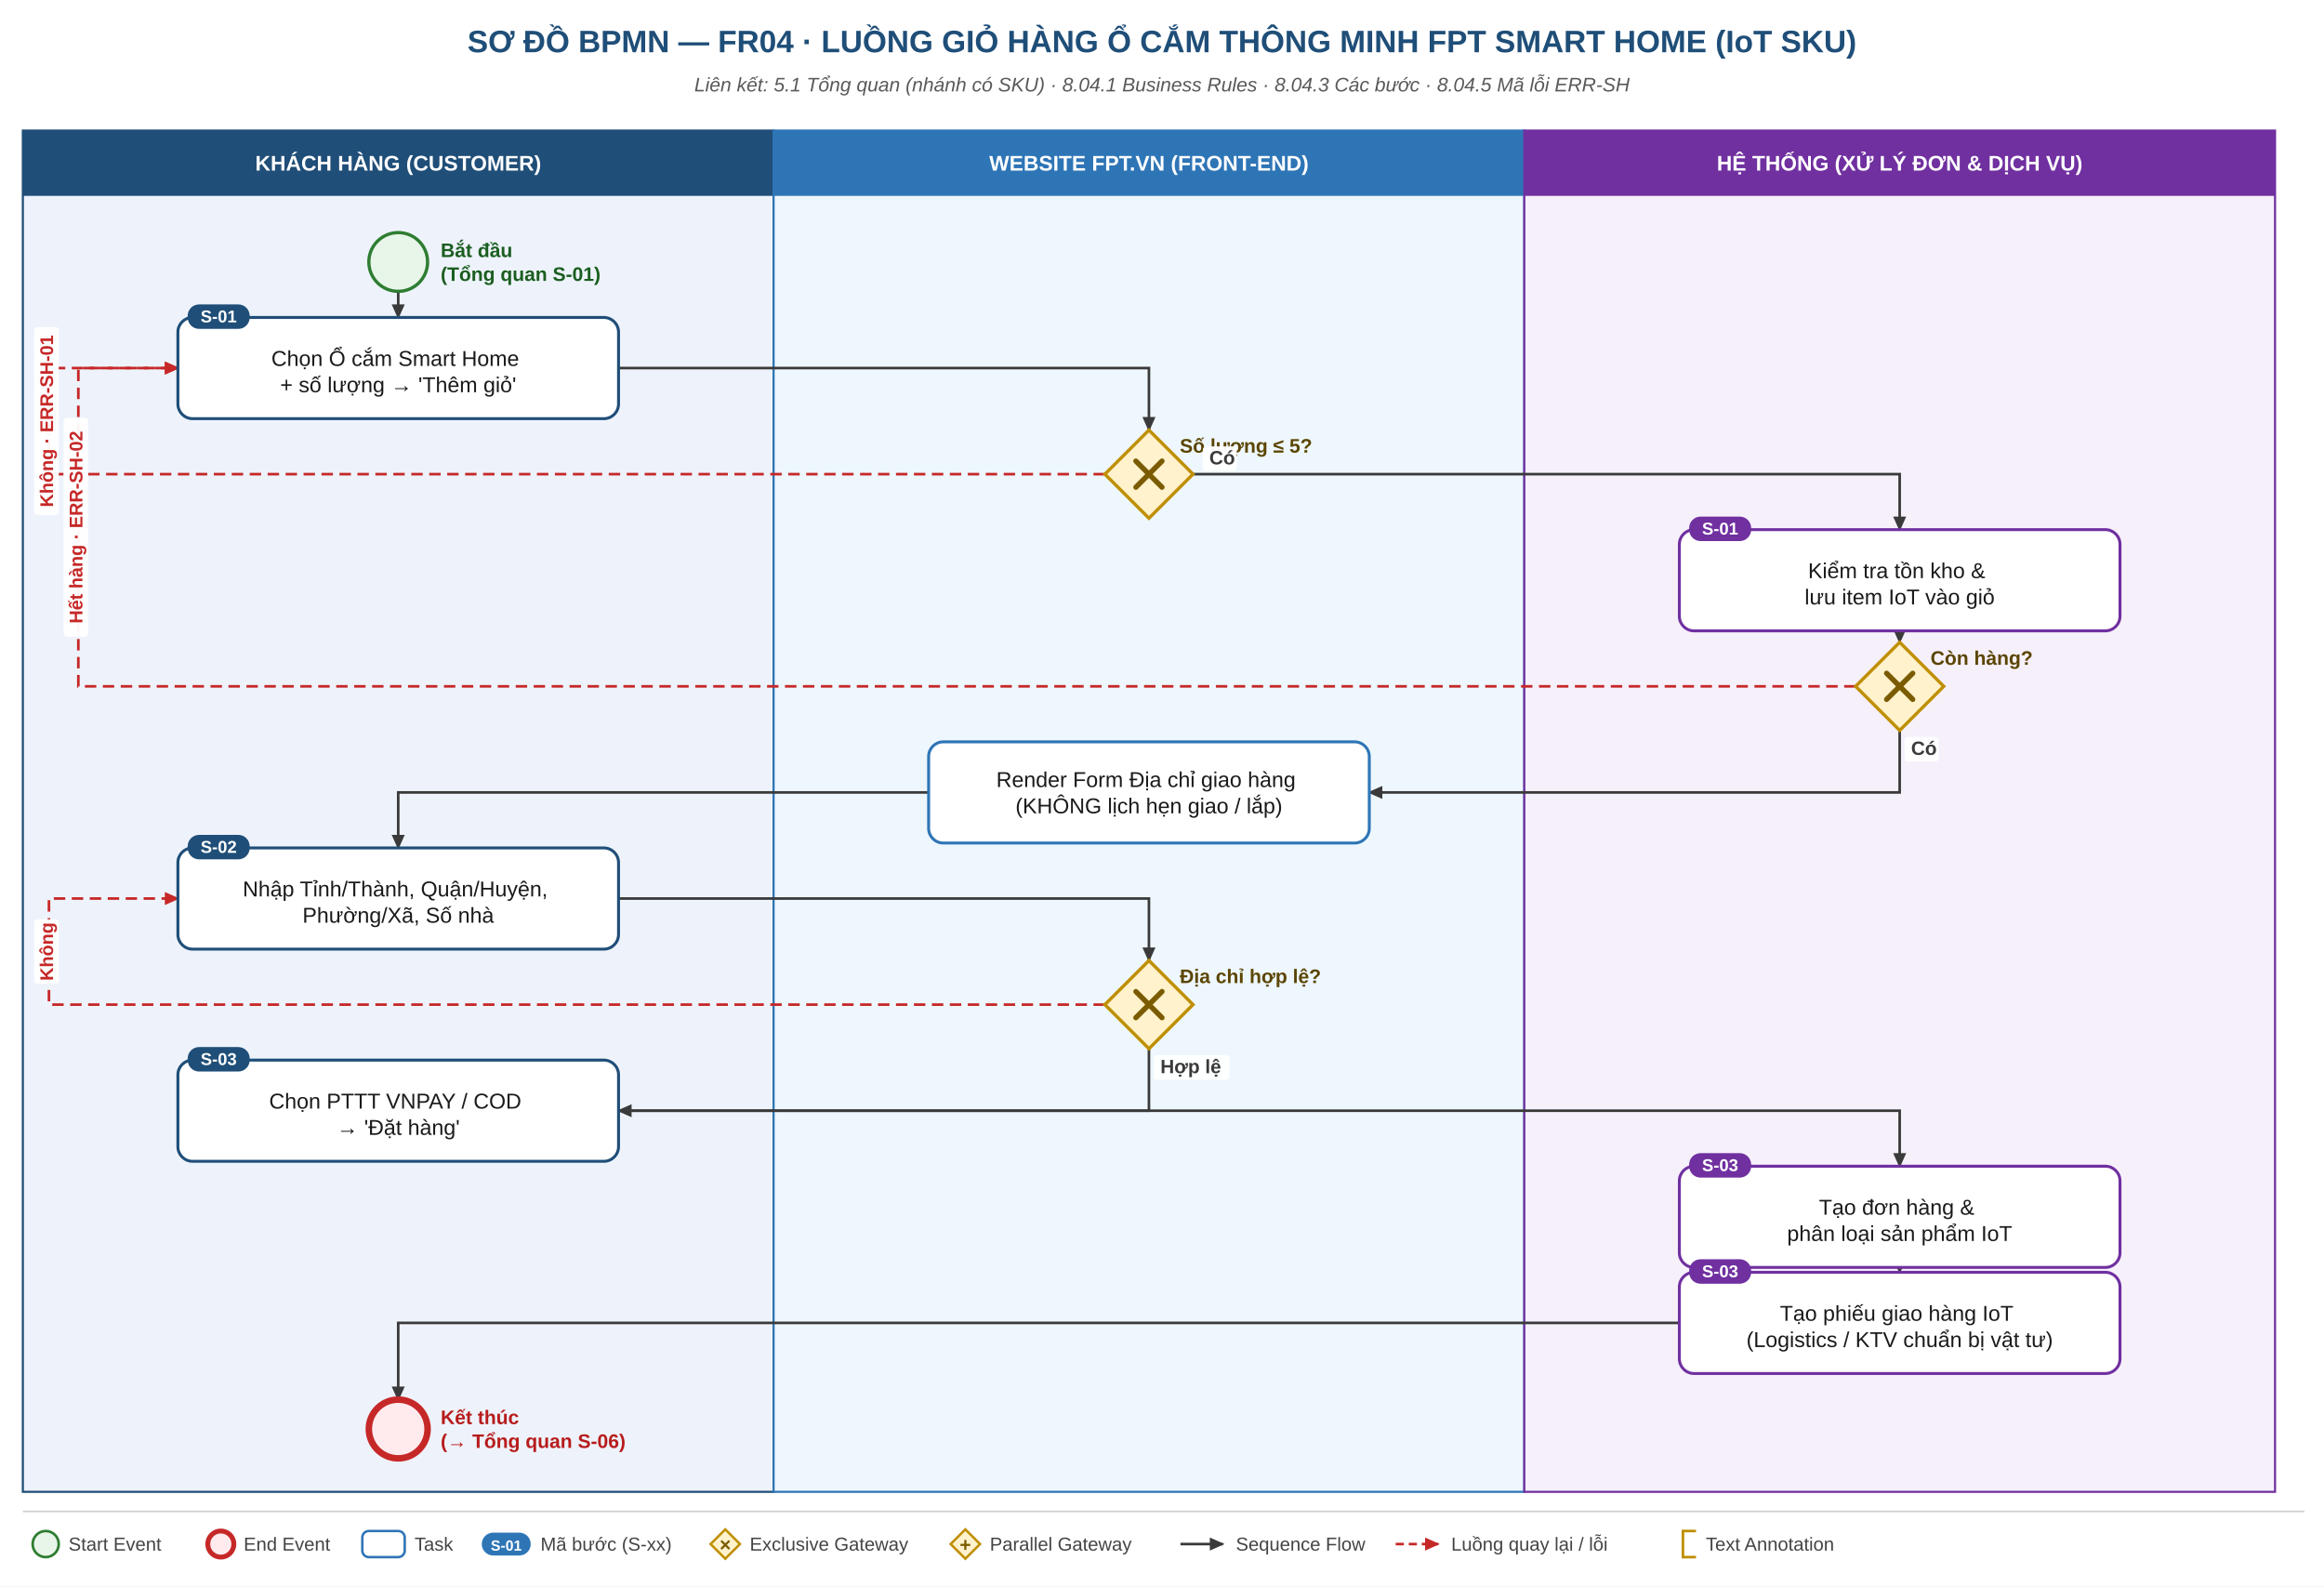
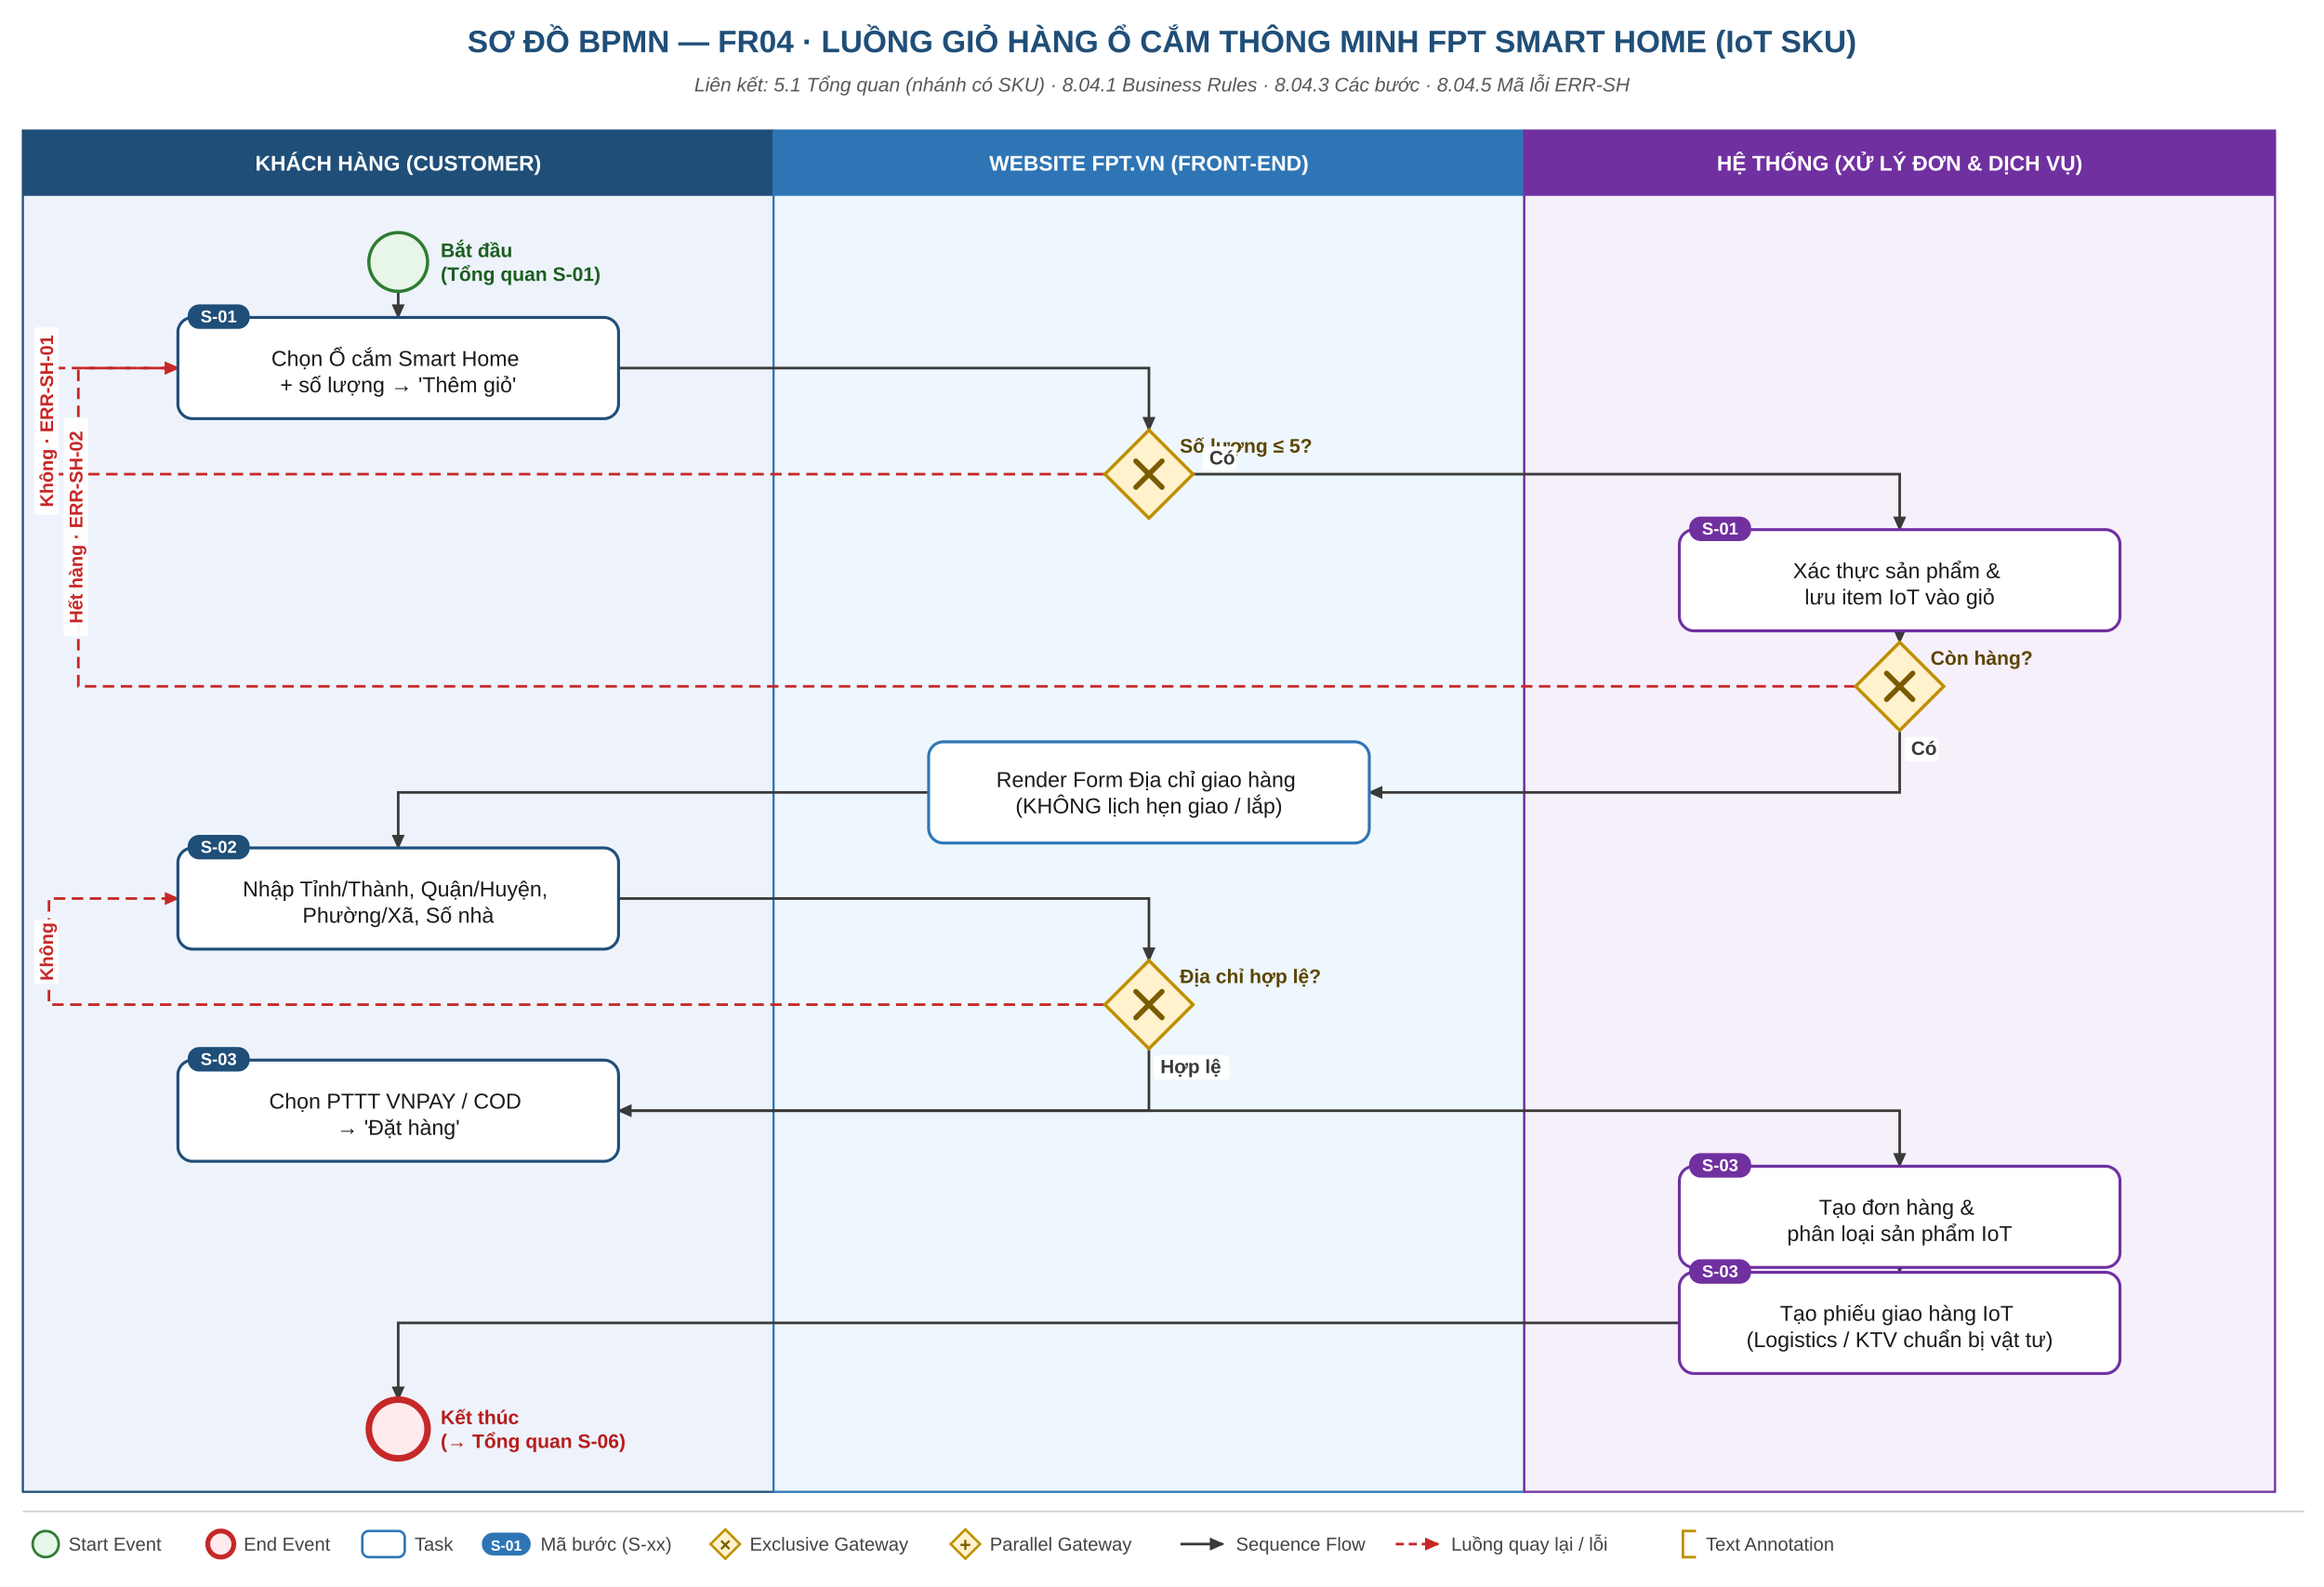
<svg xmlns="http://www.w3.org/2000/svg" width="1424" height="972" viewBox="0 0 1424 972" font-family="Arial, Helvetica, sans-serif">
  <rect width="1424" height="972" fill="#ffffff" />
  <defs>
    <marker id="a" markerWidth="10" markerHeight="10" refX="8" refY="4" orient="auto" markerUnits="userSpaceOnUse">
      <path d="M0,0 L9,4 L0,8 Z" fill="#3a3a3a" />
    </marker>
    <marker id="ar" markerWidth="10" markerHeight="10" refX="8" refY="4" orient="auto" markerUnits="userSpaceOnUse">
      <path d="M0,0 L9,4 L0,8 Z" fill="#c62828" />
    </marker>
  </defs>
  <text x="712.0" y="32" font-size="19" font-weight="bold" fill="#1f4e78" text-anchor="middle">SƠ ĐỒ BPMN — FR04 · LUỒNG GIỎ HÀNG Ổ CẮM THÔNG MINH FPT SMART HOME (IoT SKU)</text>
  <text x="712.0" y="56" font-size="12" fill="#595959" font-style="italic" text-anchor="middle">Liên kết: 5.1 Tổng quan (nhánh có SKU) · 8.04.1 Business Rules · 8.04.3 Các bước · 8.04.5 Mã lỗi ERR-SH</text>
  <rect x="14" y="80" width="460" height="834" fill="#eef3fb" stroke="#1f4e78" stroke-width="1.3" />
  <rect x="14" y="80" width="460" height="40" fill="#1f4e78" />
  <text x="244.0" y="104.5" font-size="13" font-weight="bold" fill="#fff" text-anchor="middle">KHÁCH HÀNG (CUSTOMER)</text>
  <rect x="474" y="80" width="460" height="834" fill="#eef7fd" stroke="#2e75b6" stroke-width="1.3" />
  <rect x="474" y="80" width="460" height="40" fill="#2e75b6" />
  <text x="704.0" y="104.5" font-size="13" font-weight="bold" fill="#fff" text-anchor="middle">WEBSITE FPT.VN (FRONT-END)</text>
  <rect x="934" y="80" width="460" height="834" fill="#f6f0fb" stroke="#7030a0" stroke-width="1.3" />
  <rect x="934" y="80" width="460" height="40" fill="#7030a0" />
  <text x="1164.0" y="104.5" font-size="13" font-weight="bold" fill="#fff" text-anchor="middle">HỆ THỐNG (XỬ LÝ ĐƠN &amp; DỊCH VỤ)</text>
  <path d="M244.0,178.5 L244.0,194.5" fill="none" stroke="#3a3a3a" stroke-width="1.6" marker-end="url(#a)" />
  <path d="M379.0,225.5 L704.0,225.5 L704.0,263.5" fill="none" stroke="#3a3a3a" stroke-width="1.6" marker-end="url(#a)" />
  <path d="M731.0,290.5 L1164.0,290.5 L1164.0,324.5" fill="none" stroke="#3a3a3a" stroke-width="1.6" marker-end="url(#a)" />
  <path d="M677.0,290.5 L30.0,290.5 L30.0,225.5 L109.0,225.5" fill="none" stroke="#c62828" stroke-width="1.6" stroke-dasharray="7,4" marker-end="url(#ar)" />
  <path d="M1164.0,386.5 L1164.0,393.5" fill="none" stroke="#3a3a3a" stroke-width="1.6" marker-end="url(#a)" />
  <path d="M1164.0,447.5 L1164.0,485.5 L839.0,485.5" fill="none" stroke="#3a3a3a" stroke-width="1.6" marker-end="url(#a)" />
  <path d="M1137.0,420.5 L48.0,420.5 L48.0,225.5 L109.0,225.5" fill="none" stroke="#c62828" stroke-width="1.6" stroke-dasharray="7,4" marker-end="url(#ar)" />
  <path d="M569.0,485.5 L244.0,485.5 L244.0,519.5" fill="none" stroke="#3a3a3a" stroke-width="1.6" marker-end="url(#a)" />
  <path d="M379.0,550.5 L704.0,550.5 L704.0,588.5" fill="none" stroke="#3a3a3a" stroke-width="1.6" marker-end="url(#a)" />
  <path d="M704.0,642.5 L704.0,680.5 L379.0,680.5" fill="none" stroke="#3a3a3a" stroke-width="1.6" marker-end="url(#a)" />
  <path d="M677.0,615.5 L30.0,615.5 L30.0,550.5 L109.0,550.5" fill="none" stroke="#c62828" stroke-width="1.6" stroke-dasharray="7,4" marker-end="url(#ar)" />
  <path d="M379.0,680.5 L1164.0,680.5 L1164.0,714.5" fill="none" stroke="#3a3a3a" stroke-width="1.6" marker-end="url(#a)" />
  <path d="M1164.0,776.5 L1164.0,779.5" fill="none" stroke="#3a3a3a" stroke-width="1.6" marker-end="url(#a)" />
  <path d="M1029.0,810.5 L244.0,810.5 L244.0,857.5" fill="none" stroke="#3a3a3a" stroke-width="1.6" marker-end="url(#a)" />
  <circle cx="244.0" cy="160.5" r="18" fill="#e8f5e9" stroke="#2e7d32" stroke-width="2" />
  <text x="270.0" y="157.5" font-size="12" fill="#1b5e20" font-weight="bold" text-anchor="start">
    <tspan x="270.0" dy="0.0">Bắt đầu</tspan>
    <tspan x="270.0" dy="14.6">(Tổng quan S-01)</tspan>
  </text>
  <rect x="109.0" y="194.5" width="270" height="62" rx="9" fill="#ffffff" stroke="#1f4e78" stroke-width="1.8" />
  <text x="244.0" y="224.2" font-size="13.2" fill="#1a1a1a" font-weight="normal" text-anchor="middle">
    <tspan x="244.0" dy="0.0">Chọn Ổ cắm Smart Home</tspan>
    <tspan x="244.0" dy="16.1">+ số lượng → 'Thêm giỏ'</tspan>
  </text>
  <rect x="115.0" y="186.5" width="38" height="15" rx="7" fill="#1f4e78" />
  <text x="134.0" y="197.5" font-size="10.5" font-weight="bold" fill="#fff" text-anchor="middle">S-01</text>
  <polygon points="704.0,263.5 731.0,290.5 704.0,317.5 677.0,290.5" fill="#fff2cc" stroke="#bf8f00" stroke-width="2" />
  <path d="M696.0,282.5 L712.0,298.5 M712.0,282.5 L696.0,298.5" stroke="#7a5b00" stroke-width="3.2" stroke-linecap="round" />
  <text x="722.9" y="277.3" font-size="12" fill="#5b4500" font-weight="bold" text-anchor="start">
    <tspan x="722.9" dy="0.0">Số lượng ≤ 5?</tspan>
  </text>
  <rect x="1029.0" y="324.5" width="270" height="62" rx="9" fill="#ffffff" stroke="#7030a0" stroke-width="1.8" />
  <text x="1164.0" y="354.2" font-size="13.2" fill="#1a1a1a" font-weight="normal" text-anchor="middle">
-     <tspan x="1164.0" dy="0.0">Kiểm tra tồn kho &amp;</tspan>
+     <tspan x="1164.0" dy="0.0">Xác thực sản phẩm &amp;</tspan>
    <tspan x="1164.0" dy="16.1">lưu item IoT vào giỏ</tspan>
  </text>
  <rect x="1035.0" y="316.5" width="38" height="15" rx="7" fill="#7030a0" />
  <text x="1054.0" y="327.5" font-size="10.5" font-weight="bold" fill="#fff" text-anchor="middle">S-01</text>
  <polygon points="1164.0,393.5 1191.0,420.5 1164.0,447.5 1137.0,420.5" fill="#fff2cc" stroke="#bf8f00" stroke-width="2" />
  <path d="M1156.0,412.5 L1172.0,428.5 M1172.0,412.5 L1156.0,428.5" stroke="#7a5b00" stroke-width="3.2" stroke-linecap="round" />
  <text x="1182.9" y="407.3" font-size="12" fill="#5b4500" font-weight="bold" text-anchor="start">
    <tspan x="1182.9" dy="0.0">Còn hàng?</tspan>
  </text>
  <rect x="569.0" y="454.5" width="270" height="62" rx="9" fill="#ffffff" stroke="#2e75b6" stroke-width="1.8" />
  <text x="704.0" y="482.2" font-size="13.2" fill="#1a1a1a" font-weight="normal" text-anchor="middle">
    <tspan x="704.0" dy="0.0">Render Form Địa chỉ giao hàng</tspan>
    <tspan x="704.0" dy="16.1">(KHÔNG lịch hẹn giao / lắp)</tspan>
  </text>
  <rect x="109.0" y="519.5" width="270" height="62" rx="9" fill="#ffffff" stroke="#1f4e78" stroke-width="1.8" />
  <text x="244.0" y="549.2" font-size="13.2" fill="#1a1a1a" font-weight="normal" text-anchor="middle">
    <tspan x="244.0" dy="0.0">Nhập Tỉnh/Thành, Quận/Huyện,</tspan>
    <tspan x="244.0" dy="16.1">Phường/Xã, Số nhà</tspan>
  </text>
  <rect x="115.0" y="511.5" width="38" height="15" rx="7" fill="#1f4e78" />
  <text x="134.0" y="522.5" font-size="10.5" font-weight="bold" fill="#fff" text-anchor="middle">S-02</text>
  <polygon points="704.0,588.5 731.0,615.5 704.0,642.5 677.0,615.5" fill="#fff2cc" stroke="#bf8f00" stroke-width="2" />
  <path d="M696.0,607.5 L712.0,623.5 M712.0,607.5 L696.0,623.5" stroke="#7a5b00" stroke-width="3.2" stroke-linecap="round" />
  <text x="722.9" y="602.3" font-size="12" fill="#5b4500" font-weight="bold" text-anchor="start">
    <tspan x="722.9" dy="0.0">Địa chỉ hợp lệ?</tspan>
  </text>
  <rect x="109.0" y="649.5" width="270" height="62" rx="9" fill="#ffffff" stroke="#1f4e78" stroke-width="1.8" />
  <text x="244.0" y="679.2" font-size="13.2" fill="#1a1a1a" font-weight="normal" text-anchor="middle">
    <tspan x="244.0" dy="0.0">Chọn PTTT VNPAY / COD</tspan>
    <tspan x="244.0" dy="16.1">→ 'Đặt hàng'</tspan>
  </text>
  <rect x="115.0" y="641.5" width="38" height="15" rx="7" fill="#1f4e78" />
  <text x="134.0" y="652.5" font-size="10.5" font-weight="bold" fill="#fff" text-anchor="middle">S-03</text>
  <rect x="1029.0" y="714.5" width="270" height="62" rx="9" fill="#ffffff" stroke="#7030a0" stroke-width="1.8" />
  <text x="1164.0" y="744.2" font-size="13.2" fill="#1a1a1a" font-weight="normal" text-anchor="middle">
    <tspan x="1164.0" dy="0.0">Tạo đơn hàng &amp;</tspan>
    <tspan x="1164.0" dy="16.1">phân loại sản phẩm IoT</tspan>
  </text>
  <rect x="1035.0" y="706.5" width="38" height="15" rx="7" fill="#7030a0" />
  <text x="1054.0" y="717.5" font-size="10.5" font-weight="bold" fill="#fff" text-anchor="middle">S-03</text>
  <rect x="1029.0" y="779.5" width="270" height="62" rx="9" fill="#ffffff" stroke="#7030a0" stroke-width="1.8" />
  <text x="1164.0" y="809.2" font-size="13.2" fill="#1a1a1a" font-weight="normal" text-anchor="middle">
    <tspan x="1164.0" dy="0.0">Tạo phiếu giao hàng IoT</tspan>
    <tspan x="1164.0" dy="16.1">(Logistics / KTV chuẩn bị vật tư)</tspan>
  </text>
  <rect x="1035.0" y="771.5" width="38" height="15" rx="7" fill="#7030a0" />
  <text x="1054.0" y="782.5" font-size="10.5" font-weight="bold" fill="#fff" text-anchor="middle">S-03</text>
  <circle cx="244.0" cy="875.5" r="18" fill="#ffebee" stroke="#c62828" stroke-width="4" />
  <text x="270.0" y="872.5" font-size="12" fill="#b71c1c" font-weight="bold" text-anchor="start">
    <tspan x="270.0" dy="0.0">Kết thúc</tspan>
    <tspan x="270.0" dy="14.6">(→ Tổng quan S-06)</tspan>
  </text>
  <rect x="737.0" y="273.5" width="20.8" height="15" fill="#ffffff" opacity="0.95" rx="2" />
  <text x="741.0" y="284.5" font-size="11.8" font-weight="bold" fill="#3a3a3a" text-anchor="start">Có</text>
  <g transform="rotate(-90 30.0 258.0)">
    <rect x="-27.5" y="249.0" width="115.1" height="15" fill="#fff" opacity="0.95" rx="2" />
    <text x="30.0" y="260.5" font-size="11.3" font-weight="bold" fill="#c62828" text-anchor="middle">Không · ERR-SH-01</text>
  </g>
  <rect x="1167.0" y="451.5" width="20.8" height="15" fill="#ffffff" opacity="0.95" rx="2" />
  <text x="1171.0" y="462.5" font-size="11.8" font-weight="bold" fill="#3a3a3a" text-anchor="start">Có</text>
  <g transform="rotate(-90 48.0 323.0)">
    <rect x="-19.0" y="314.0" width="134.0" height="15" fill="#fff" opacity="0.95" rx="2" />
    <text x="48.0" y="325.5" font-size="11.3" font-weight="bold" fill="#c62828" text-anchor="middle">Hết hàng · ERR-SH-02</text>
  </g>
  <rect x="707.0" y="646.5" width="46.4" height="15" fill="#ffffff" opacity="0.95" rx="2" />
  <text x="711.0" y="657.5" font-size="11.8" font-weight="bold" fill="#3a3a3a" text-anchor="start">Hợp lệ</text>
  <g transform="rotate(-90 30.0 583.0)">
    <rect x="10.2" y="574.0" width="39.5" height="15" fill="#fff" opacity="0.95" rx="2" />
    <text x="30.0" y="585.5" font-size="11.3" font-weight="bold" fill="#c62828" text-anchor="middle">Không</text>
  </g>
  <line x1="14" y1="926.0" x2="1412" y2="926.0" stroke="#d0d0d0" />
  <circle cx="28" cy="946.0" r="8" fill="#e8f5e9" stroke="#2e7d32" stroke-width="1.6" />
  <text x="42" y="950.0" font-size="11.5" fill="#444">Start Event</text>
  <circle cx="135.3" cy="946.0" r="8" fill="#ffebee" stroke="#c62828" stroke-width="3" />
  <text x="149.3" y="950.0" font-size="11.5" fill="#444">End Event</text>
  <rect x="222.0" y="938.0" width="26" height="16" rx="4" fill="#fff" stroke="#2e75b6" stroke-width="1.5" />
  <text x="254.0" y="950.0" font-size="11.5" fill="#444">Task</text>
  <rect x="295.2" y="939.0" width="30" height="14" rx="7" fill="#2e75b6" />
  <text x="310.2" y="950.0" font-size="9" font-weight="bold" fill="#fff" text-anchor="middle">S-01</text>
  <text x="331.2" y="950.0" font-size="11.5" fill="#444">Mã bước (S-xx)</text>
  <polygon points="444.4,937.0 453.4,946.0 444.4,955.0 435.4,946.0" fill="#fff2cc" stroke="#bf8f00" stroke-width="1.5" />
  <text x="444.4" y="950.5" font-size="12" font-weight="bold" fill="#7a5b00" text-anchor="middle">×</text>
  <text x="459.4" y="950.0" font-size="11.5" fill="#444">Exclusive Gateway</text>
  <polygon points="591.5,937.0 600.5,946.0 591.5,955.0 582.5,946.0" fill="#fff2cc" stroke="#bf8f00" stroke-width="1.5" />
  <text x="591.5" y="950.5" font-size="12" font-weight="bold" fill="#7a5b00" text-anchor="middle">+</text>
  <text x="606.5" y="950.0" font-size="11.5" fill="#444">Parallel Gateway</text>
  <path d="M723.3,946.0 L749.3,946.0" stroke="#3a3a3a" stroke-width="1.6" marker-end="url(#a)" />
  <text x="757.3" y="950.0" font-size="11.5" fill="#444">Sequence Flow</text>
  <path d="M855.2,946.0 L881.2,946.0" stroke="#c62828" stroke-width="1.6" stroke-dasharray="5,3" marker-end="url(#ar)" />
  <text x="889.2" y="950.0" font-size="11.5" fill="#444">Luồng quay lại / lỗi</text>
  <path d="M1039.2,938.0 L1031.2,938.0 L1031.2,954.0 L1039.2,954.0" fill="none" stroke="#bf8f00" stroke-width="1.6" />
  <text x="1045.2" y="950.0" font-size="11.5" fill="#444">Text Annotation</text>
</svg>
